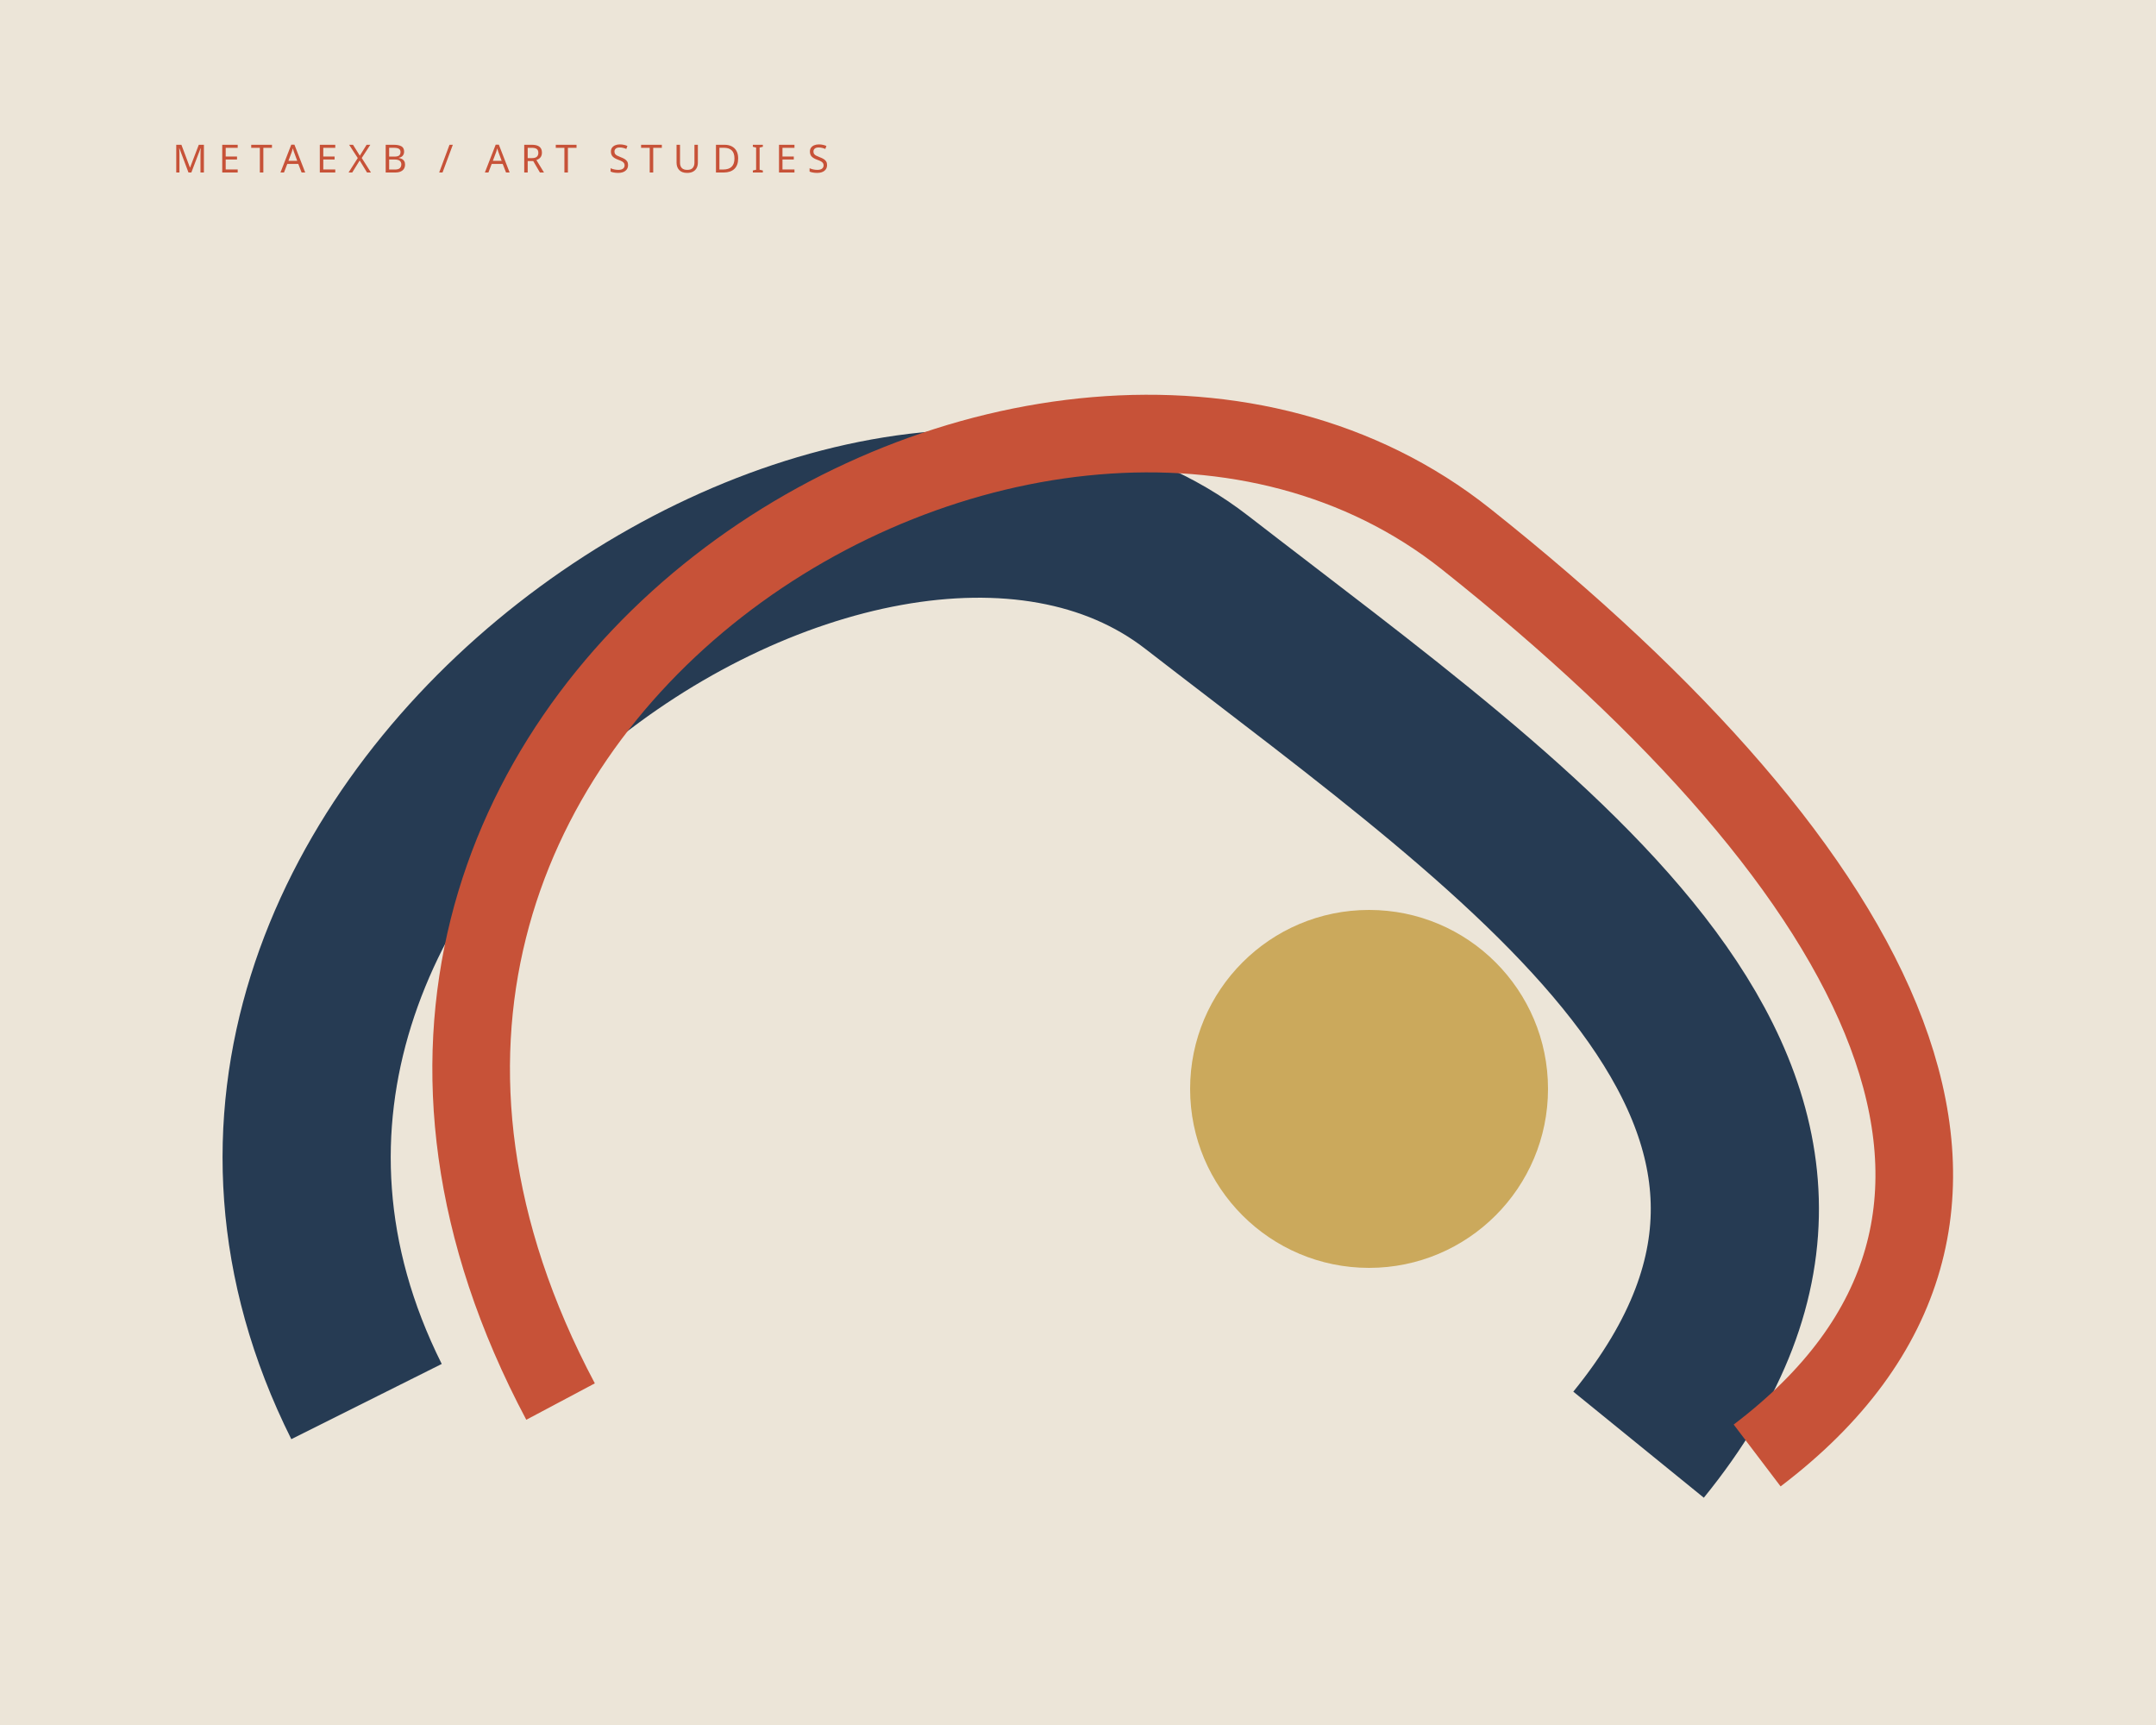
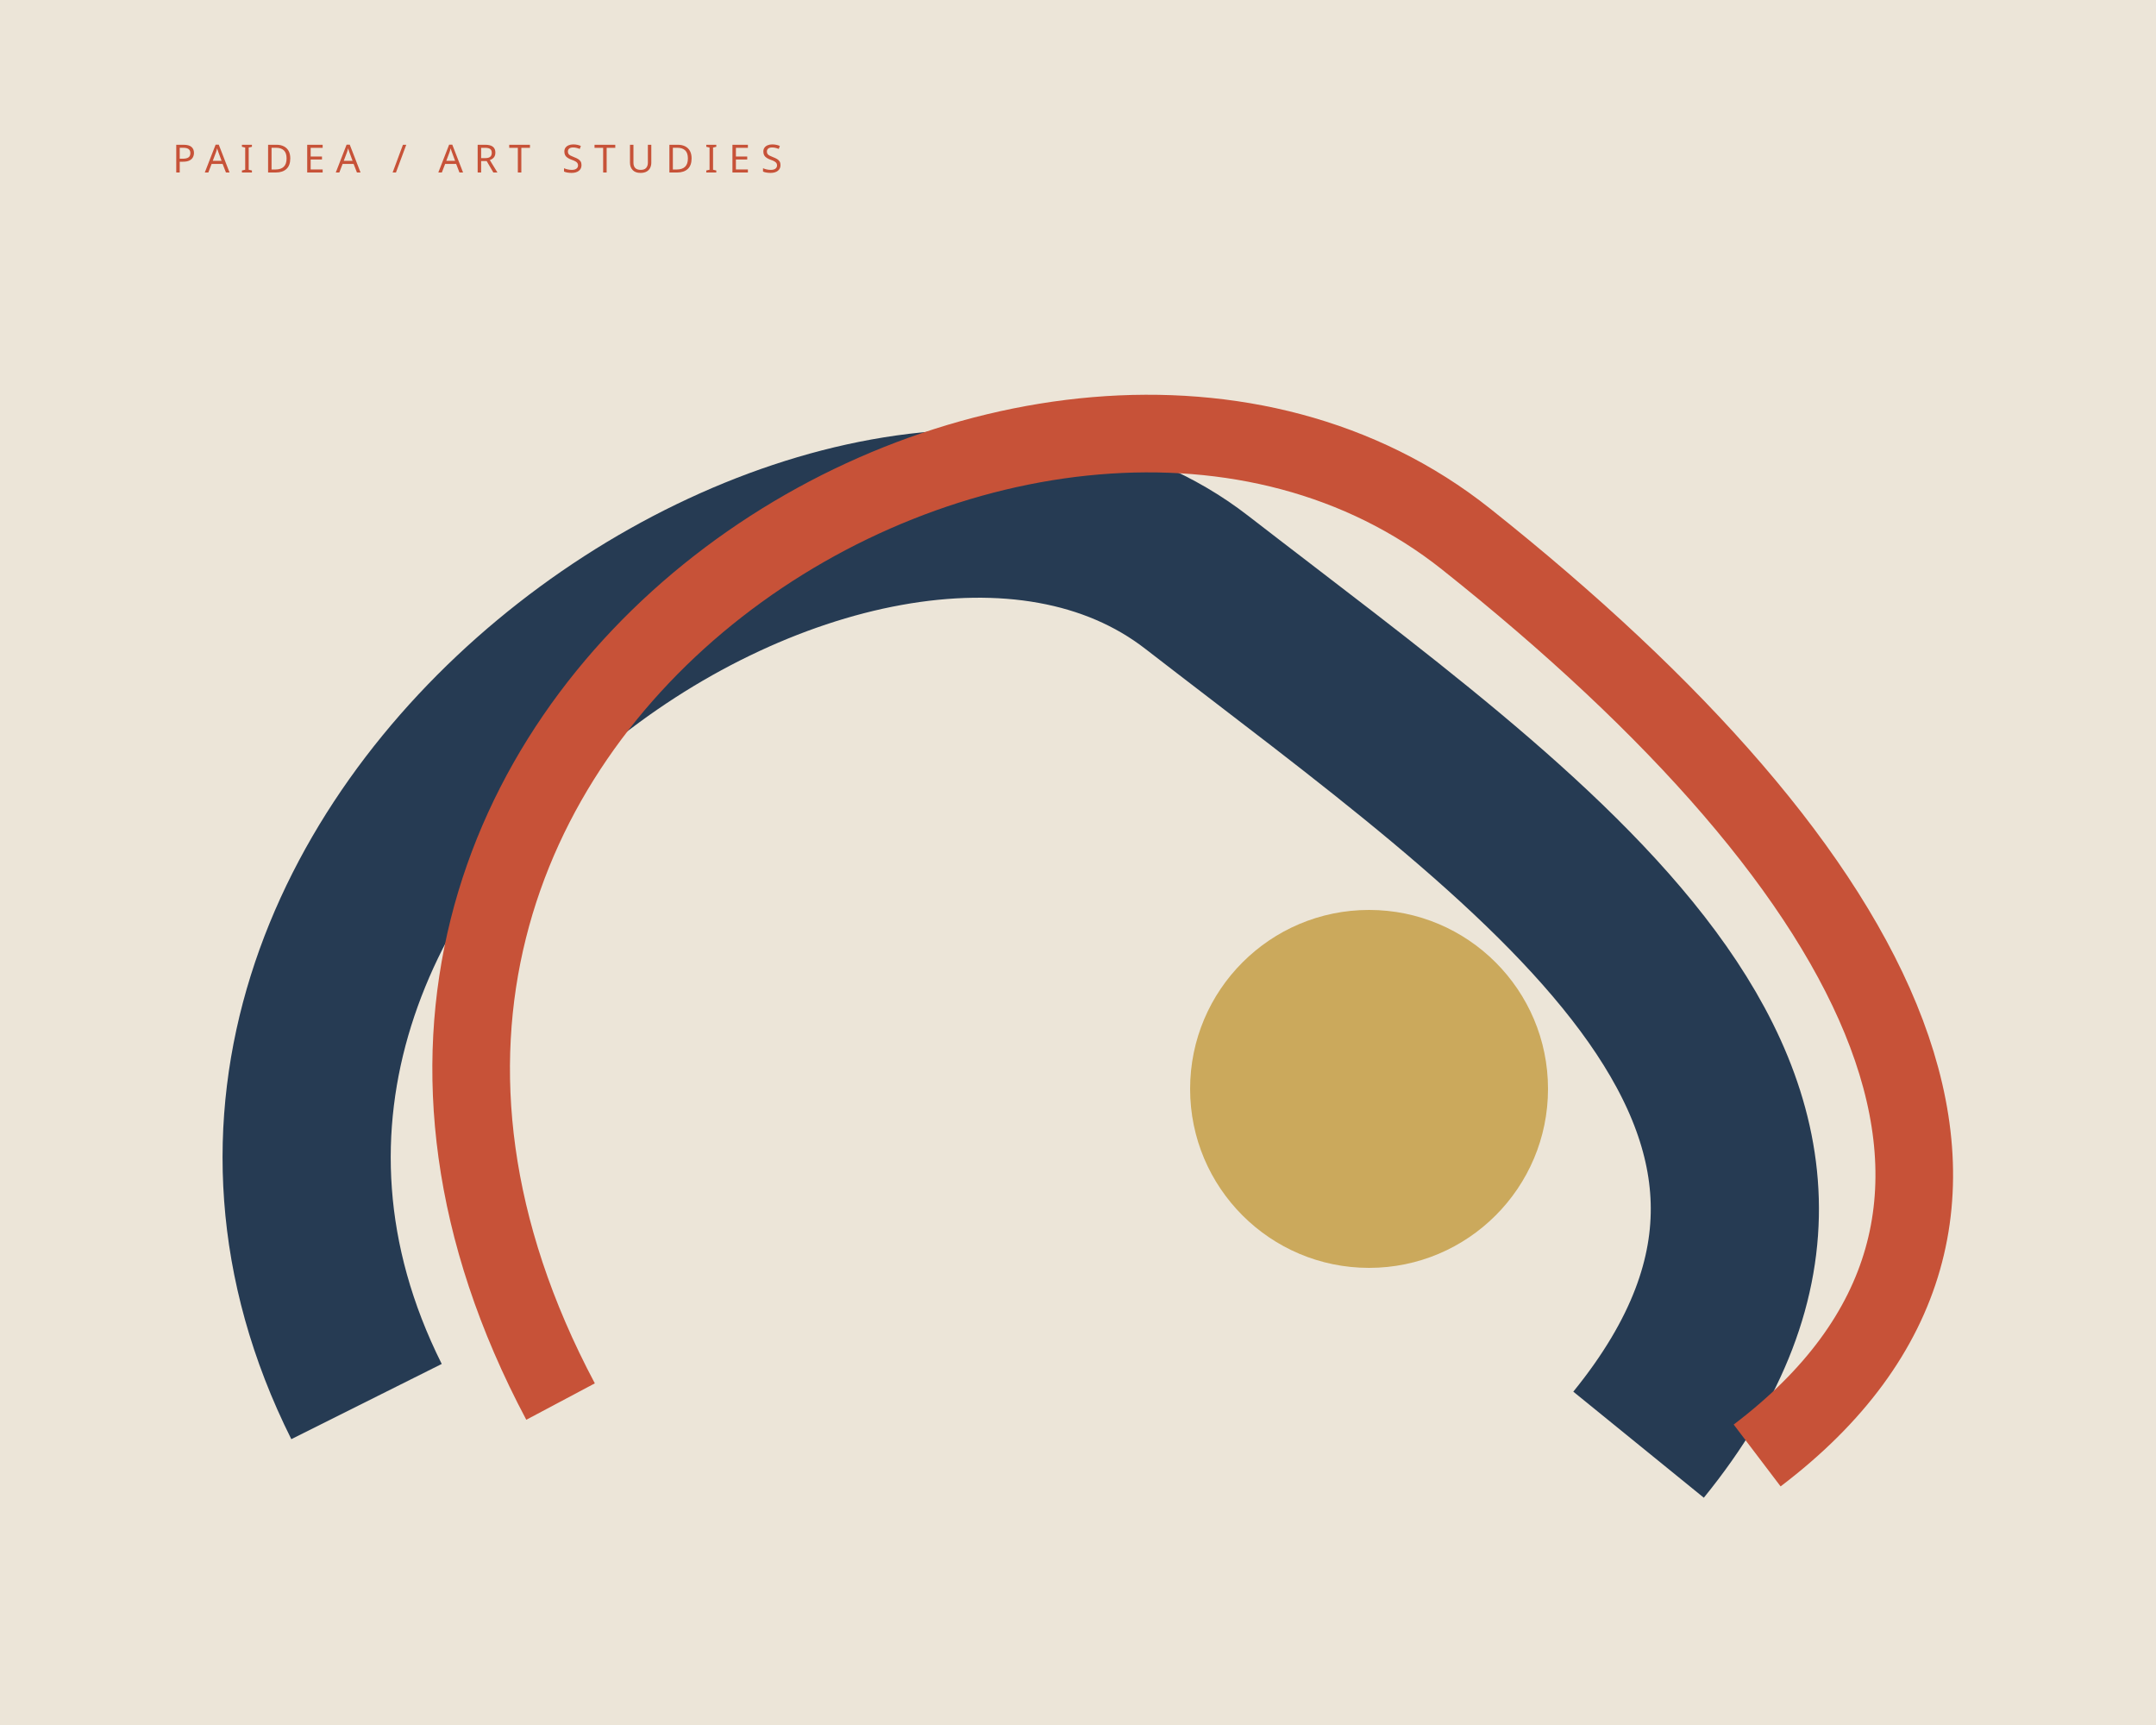
<svg xmlns="http://www.w3.org/2000/svg" width="1000" height="800" viewBox="0 0 1000 800">
  <rect width="1000" height="800" fill="#ece5d8" />
-   <text x="80" y="80" font-family="sans-serif" font-size="18" letter-spacing="5" fill="#c75238">METAEXB / ART STUDIES</text>
+   <text x="80" y="80" font-family="sans-serif" font-size="18" letter-spacing="5" fill="#c75238">PAIDEA / ART STUDIES</text>
  <path d="M170 650C40 390 400 150 555 270S890 510 760 670" fill="none" stroke="#263b53" stroke-width="78" />
  <path d="M260 650C90 330 485 95 680 250S960 565 815 675" fill="none" stroke="#c75238" stroke-width="36" />
  <circle cx="635" cy="505" r="83" fill="#cba95c" />
</svg>
